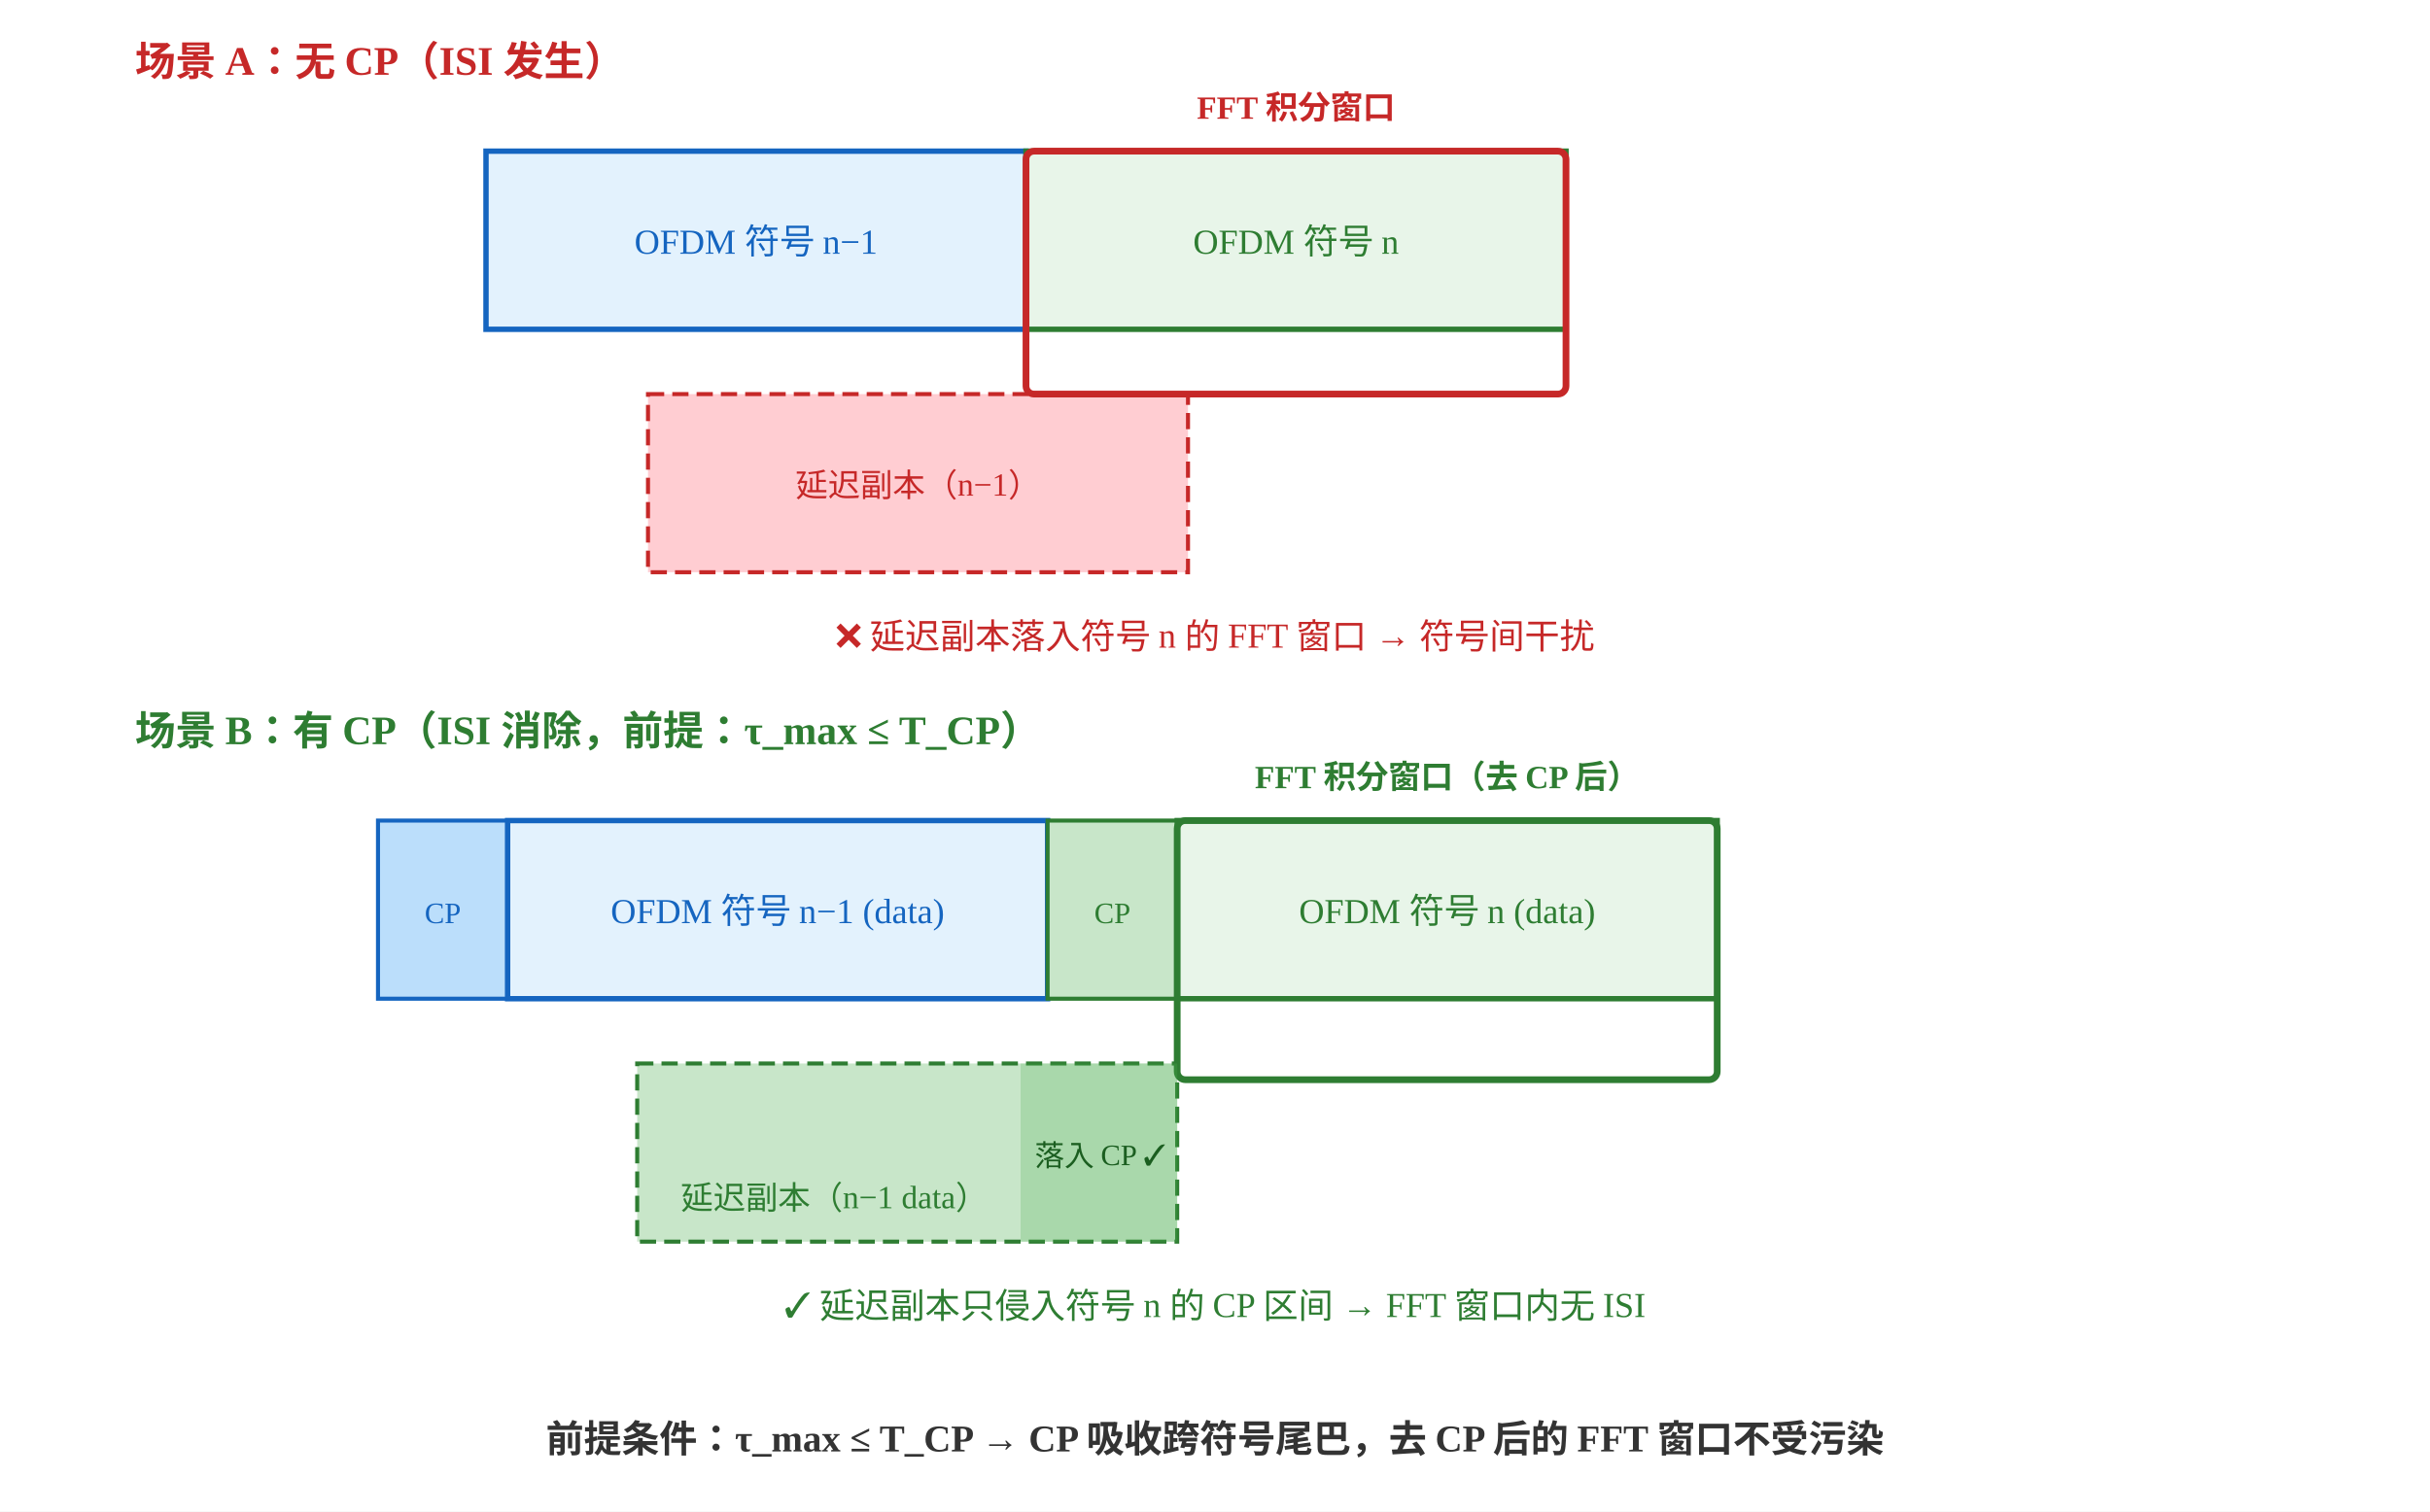
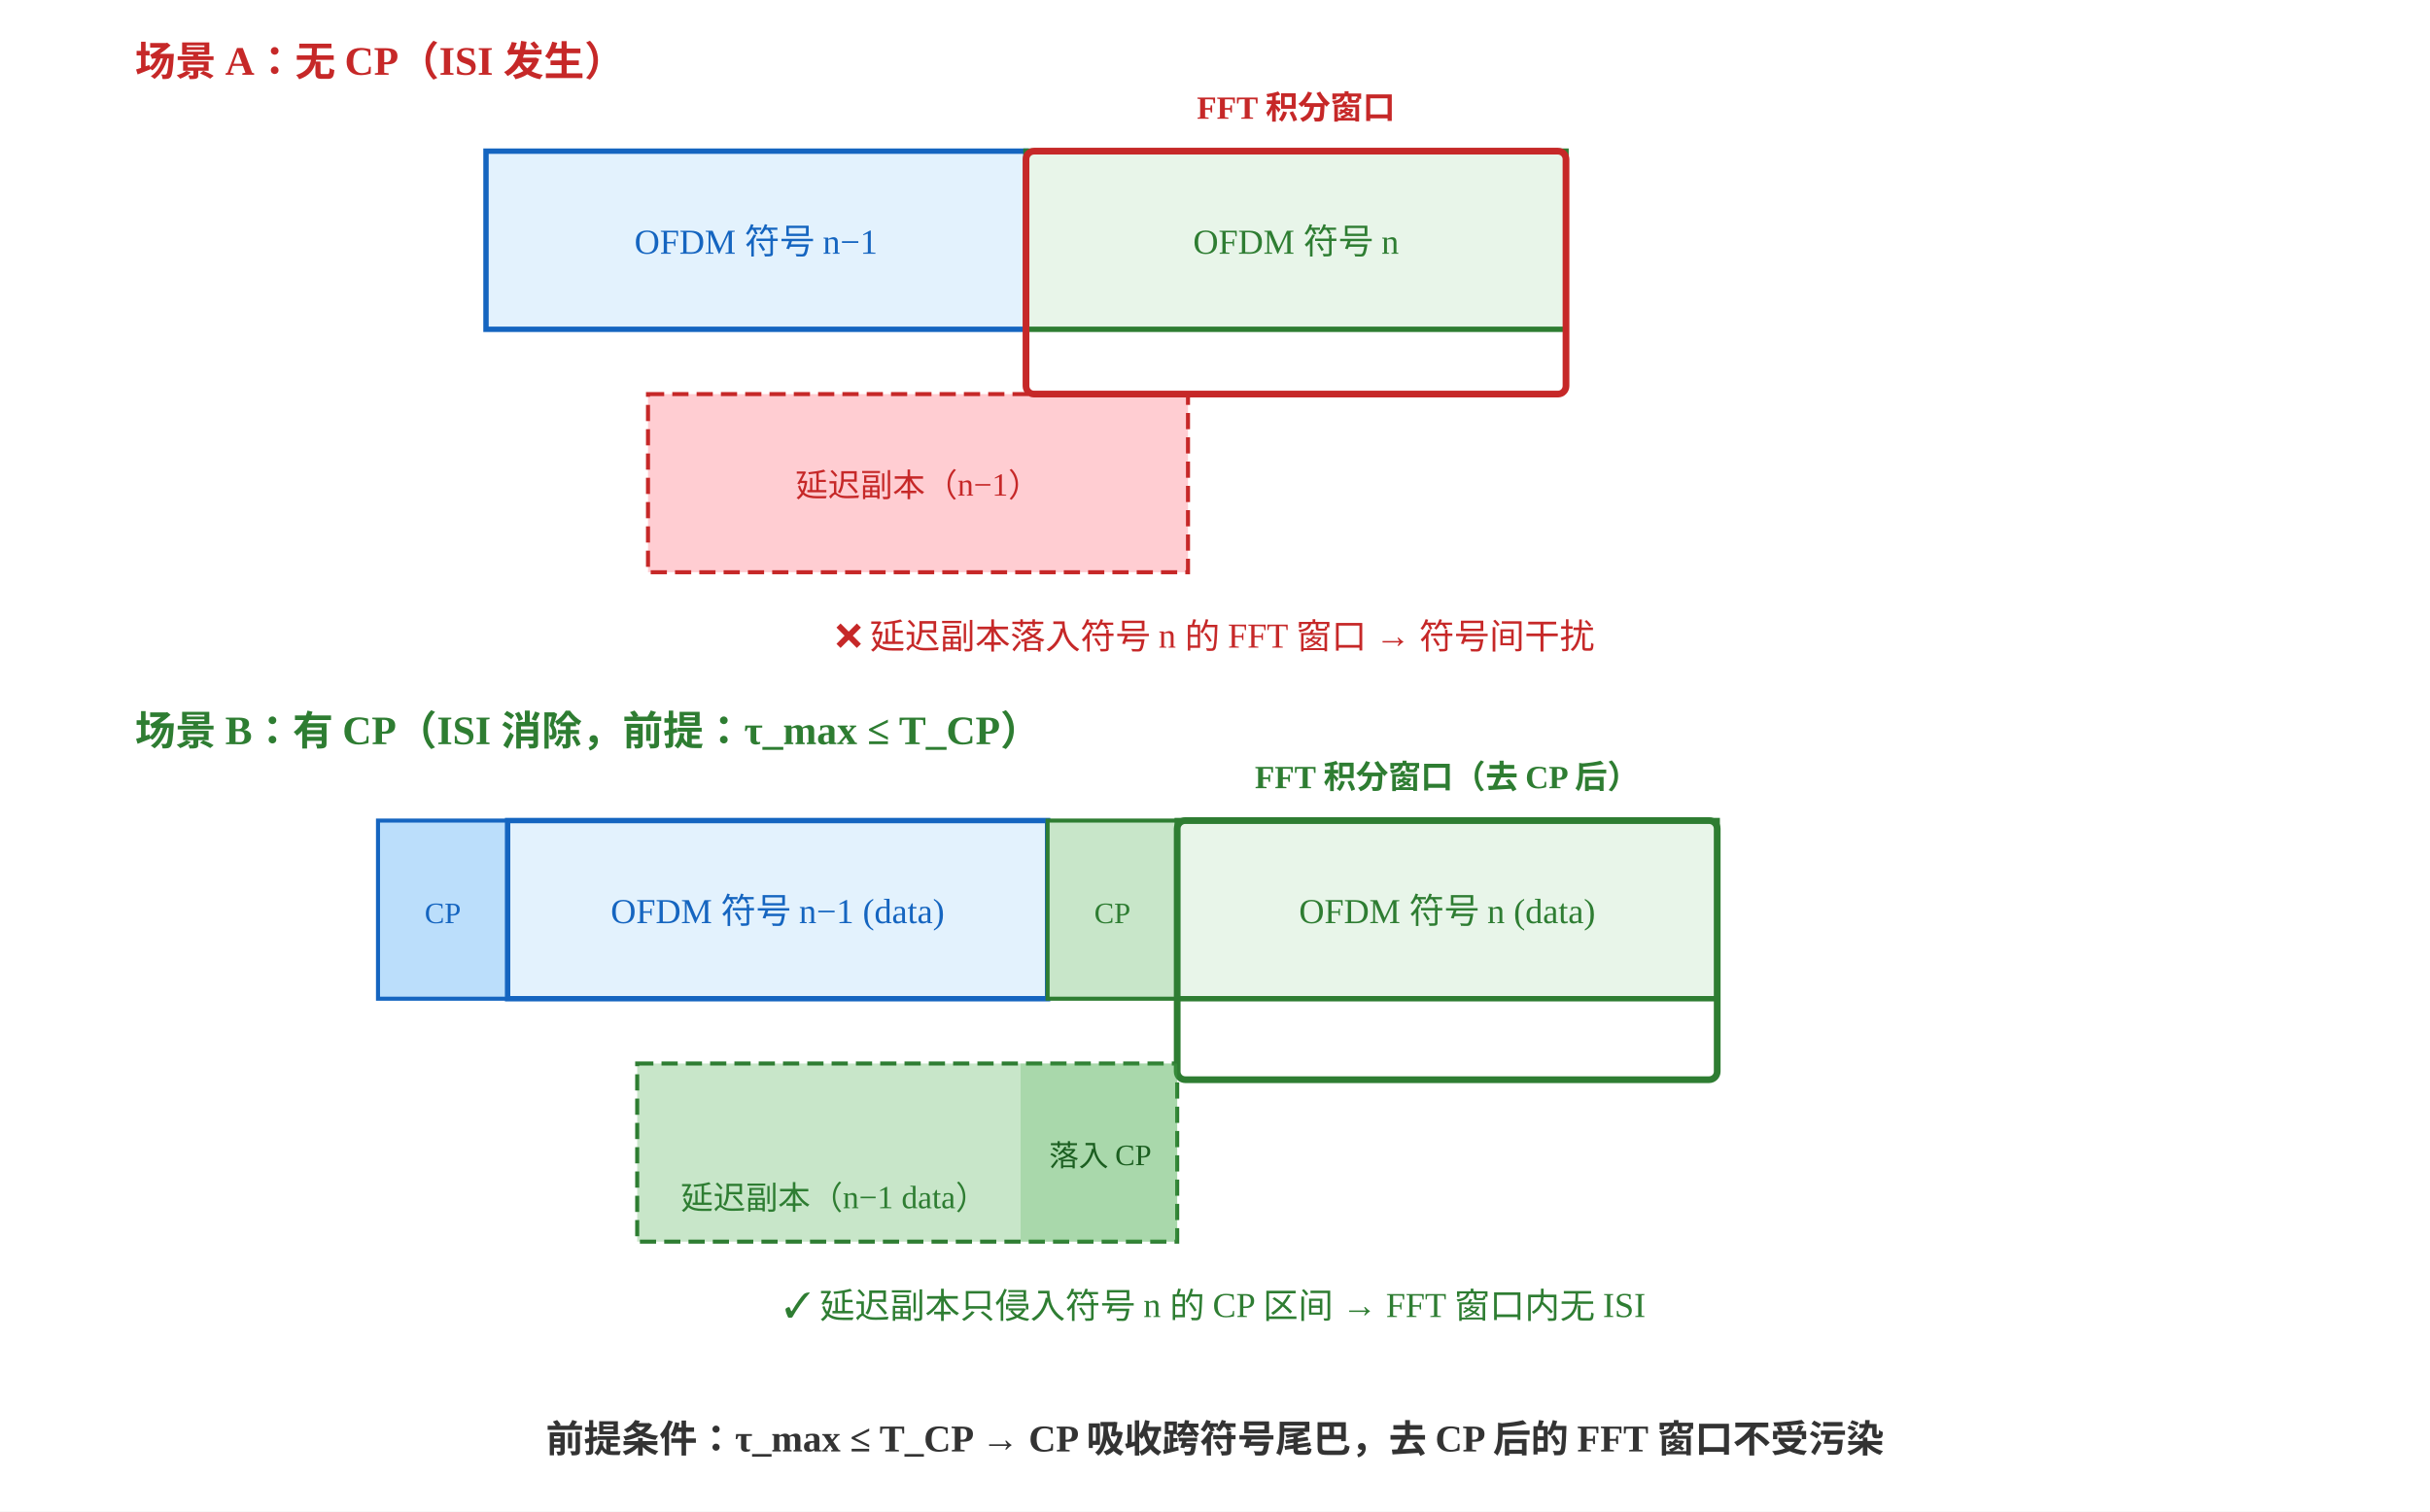
<svg xmlns="http://www.w3.org/2000/svg" width="900" height="560" viewBox="0 0 900 560">
  <rect width="900" height="560" fill="white" />
  <text x="50" y="28" font-size="15" fill="#c62828" font-weight="bold">场景 A：无 CP（ISI 发生）</text>
  <rect x="180" y="56" width="200" height="66" fill="#e3f2fd" stroke="#1565c0" stroke-width="2" />
  <text x="280.0" y="94" text-anchor="middle" font-size="13" fill="#1565c0">OFDM 符号 n−1</text>
  <rect x="380" y="56" width="200" height="66" fill="#e8f5e9" stroke="#2e7d32" stroke-width="2" />
  <text x="480.0" y="94" text-anchor="middle" font-size="13" fill="#2e7d32">OFDM 符号 n</text>
  <rect x="240" y="146" width="200" height="66" fill="#ffcdd2" stroke="#c62828" stroke-width="1.5" stroke-dasharray="6,3" />
  <text x="340.0" y="184" text-anchor="middle" font-size="12" fill="#c62828">延迟副本（n−1）</text>
  <rect x="380" y="56" width="200" height="90" fill="none" stroke="#c62828" stroke-width="2.5" rx="3" />
  <text x="480.0" y="44" text-anchor="middle" font-size="12" fill="#c62828" font-weight="bold">FFT 积分窗口</text>
  <text x="450.0" y="240" text-anchor="middle" font-size="13" fill="#c62828">❌ 延迟副本落入符号 n 的 FFT 窗口 → 符号间干扰</text>
  <text x="50" y="276" font-size="15" fill="#2e7d32" font-weight="bold">场景 B：有 CP（ISI 消除，前提：τ_max ≤ T_CP）</text>
  <rect x="140" y="304" width="48" height="66" fill="#bbdefb" stroke="#1565c0" stroke-width="1.5" />
  <text x="164.0" y="342" text-anchor="middle" font-size="11" fill="#1565c0">CP</text>
  <rect x="188" y="304" width="200" height="66" fill="#e3f2fd" stroke="#1565c0" stroke-width="2" />
  <text x="288.0" y="342" text-anchor="middle" font-size="13" fill="#1565c0">OFDM 符号 n−1 (data)</text>
  <rect x="388" y="304" width="48" height="66" fill="#c8e6c9" stroke="#2e7d32" stroke-width="1.5" />
  <text x="412.0" y="342" text-anchor="middle" font-size="11" fill="#2e7d32">CP</text>
  <rect x="436" y="304" width="200" height="66" fill="#e8f5e9" stroke="#2e7d32" stroke-width="2" />
  <text x="536.0" y="342" text-anchor="middle" font-size="13" fill="#2e7d32">OFDM 符号 n (data)</text>
  <rect x="236" y="394" width="200" height="66" fill="#c8e6c9" stroke="#2e7d32" stroke-width="1.5" stroke-dasharray="6,3" />
  <text x="309.0" y="448" text-anchor="middle" font-size="12" fill="#2e7d32">延迟副本（n−1 data）</text>
  <rect x="436" y="304" width="200" height="96" fill="none" stroke="#2e7d32" stroke-width="2.5" rx="3" />
  <text x="536.0" y="292" text-anchor="middle" font-size="12" fill="#2e7d32" font-weight="bold">FFT 积分窗口（去 CP 后）</text>
  <rect x="378.0" y="394" width="58.0" height="66" fill="#4caf50" opacity="0.25" />
-   <text x="407.5" y="432" text-anchor="middle" font-size="11" fill="#1b5e20">落入 CP ✓</text>
+   <text x="407.5" y="432" text-anchor="middle" font-size="11" fill="#1b5e20">落入 CP</text>
  <text x="450.0" y="488" text-anchor="middle" font-size="13" fill="#2e7d32">✓ 延迟副本只侵入符号 n 的 CP 区间 → FFT 窗口内无 ISI</text>
  <text x="450.0" y="538" text-anchor="middle" font-size="14" fill="#333" font-weight="bold">前提条件：τ_max ≤ T_CP → CP 吸收跨符号尾巴，去 CP 后的 FFT 窗口不受污染</text>
</svg>
